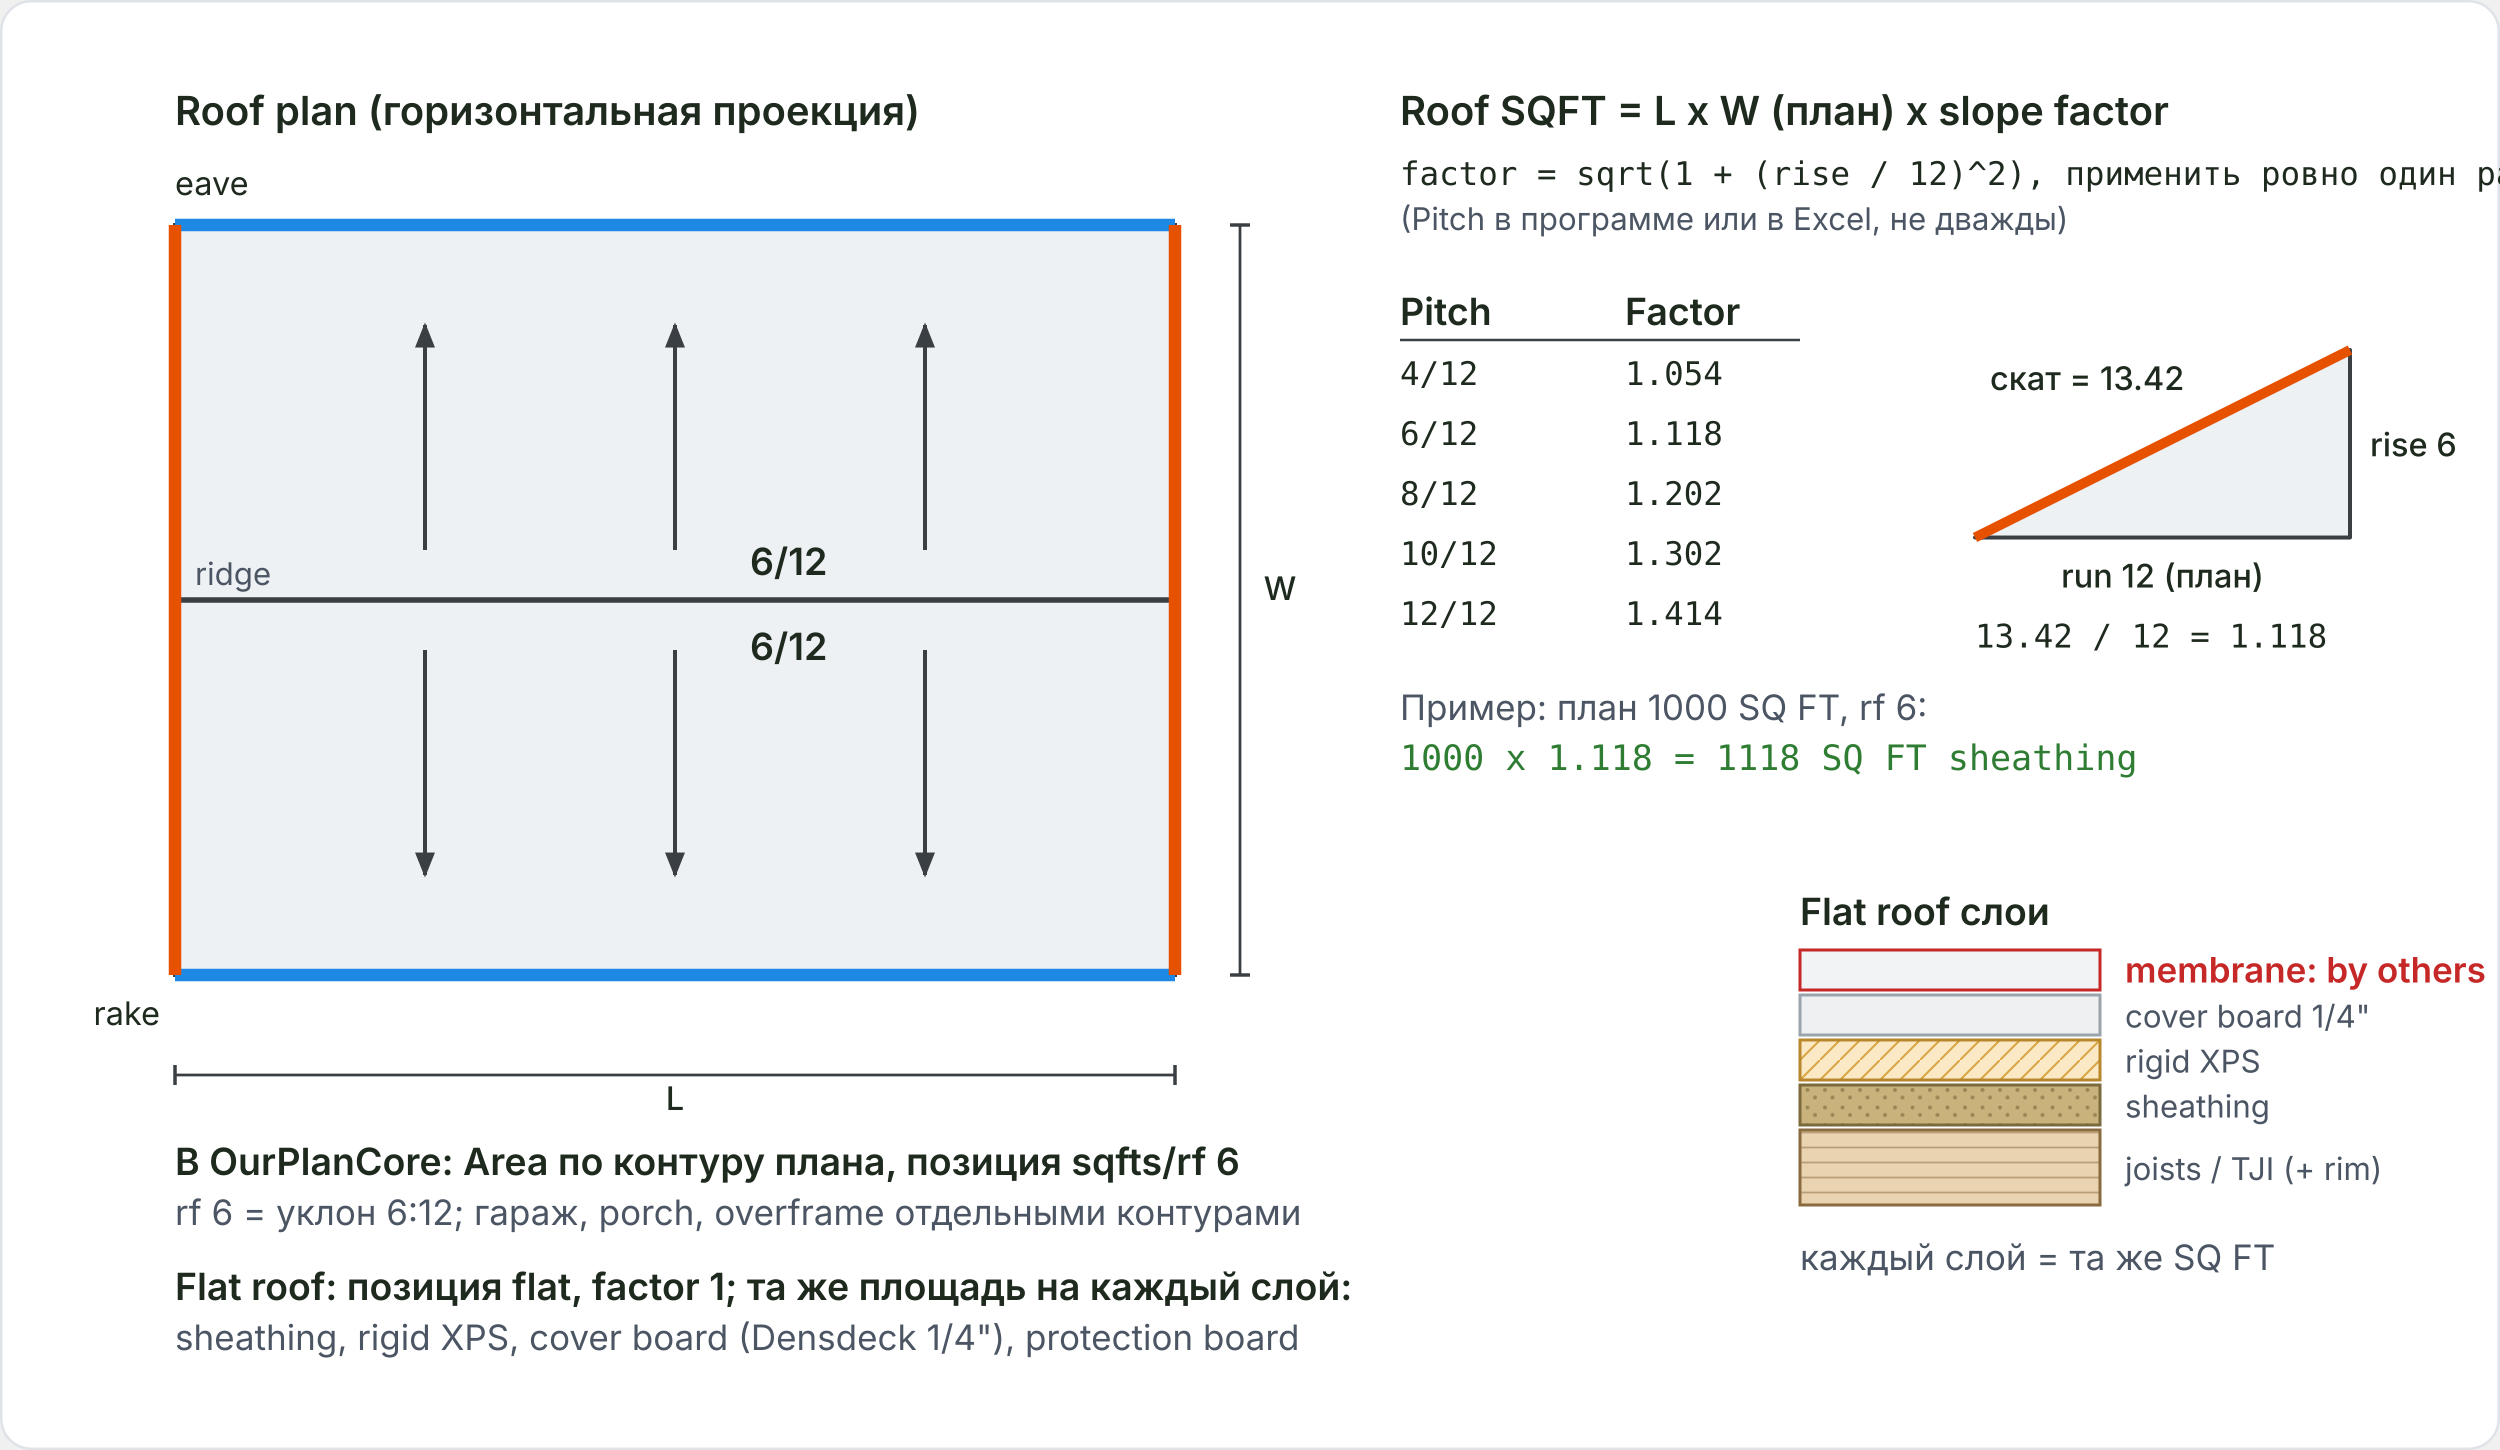
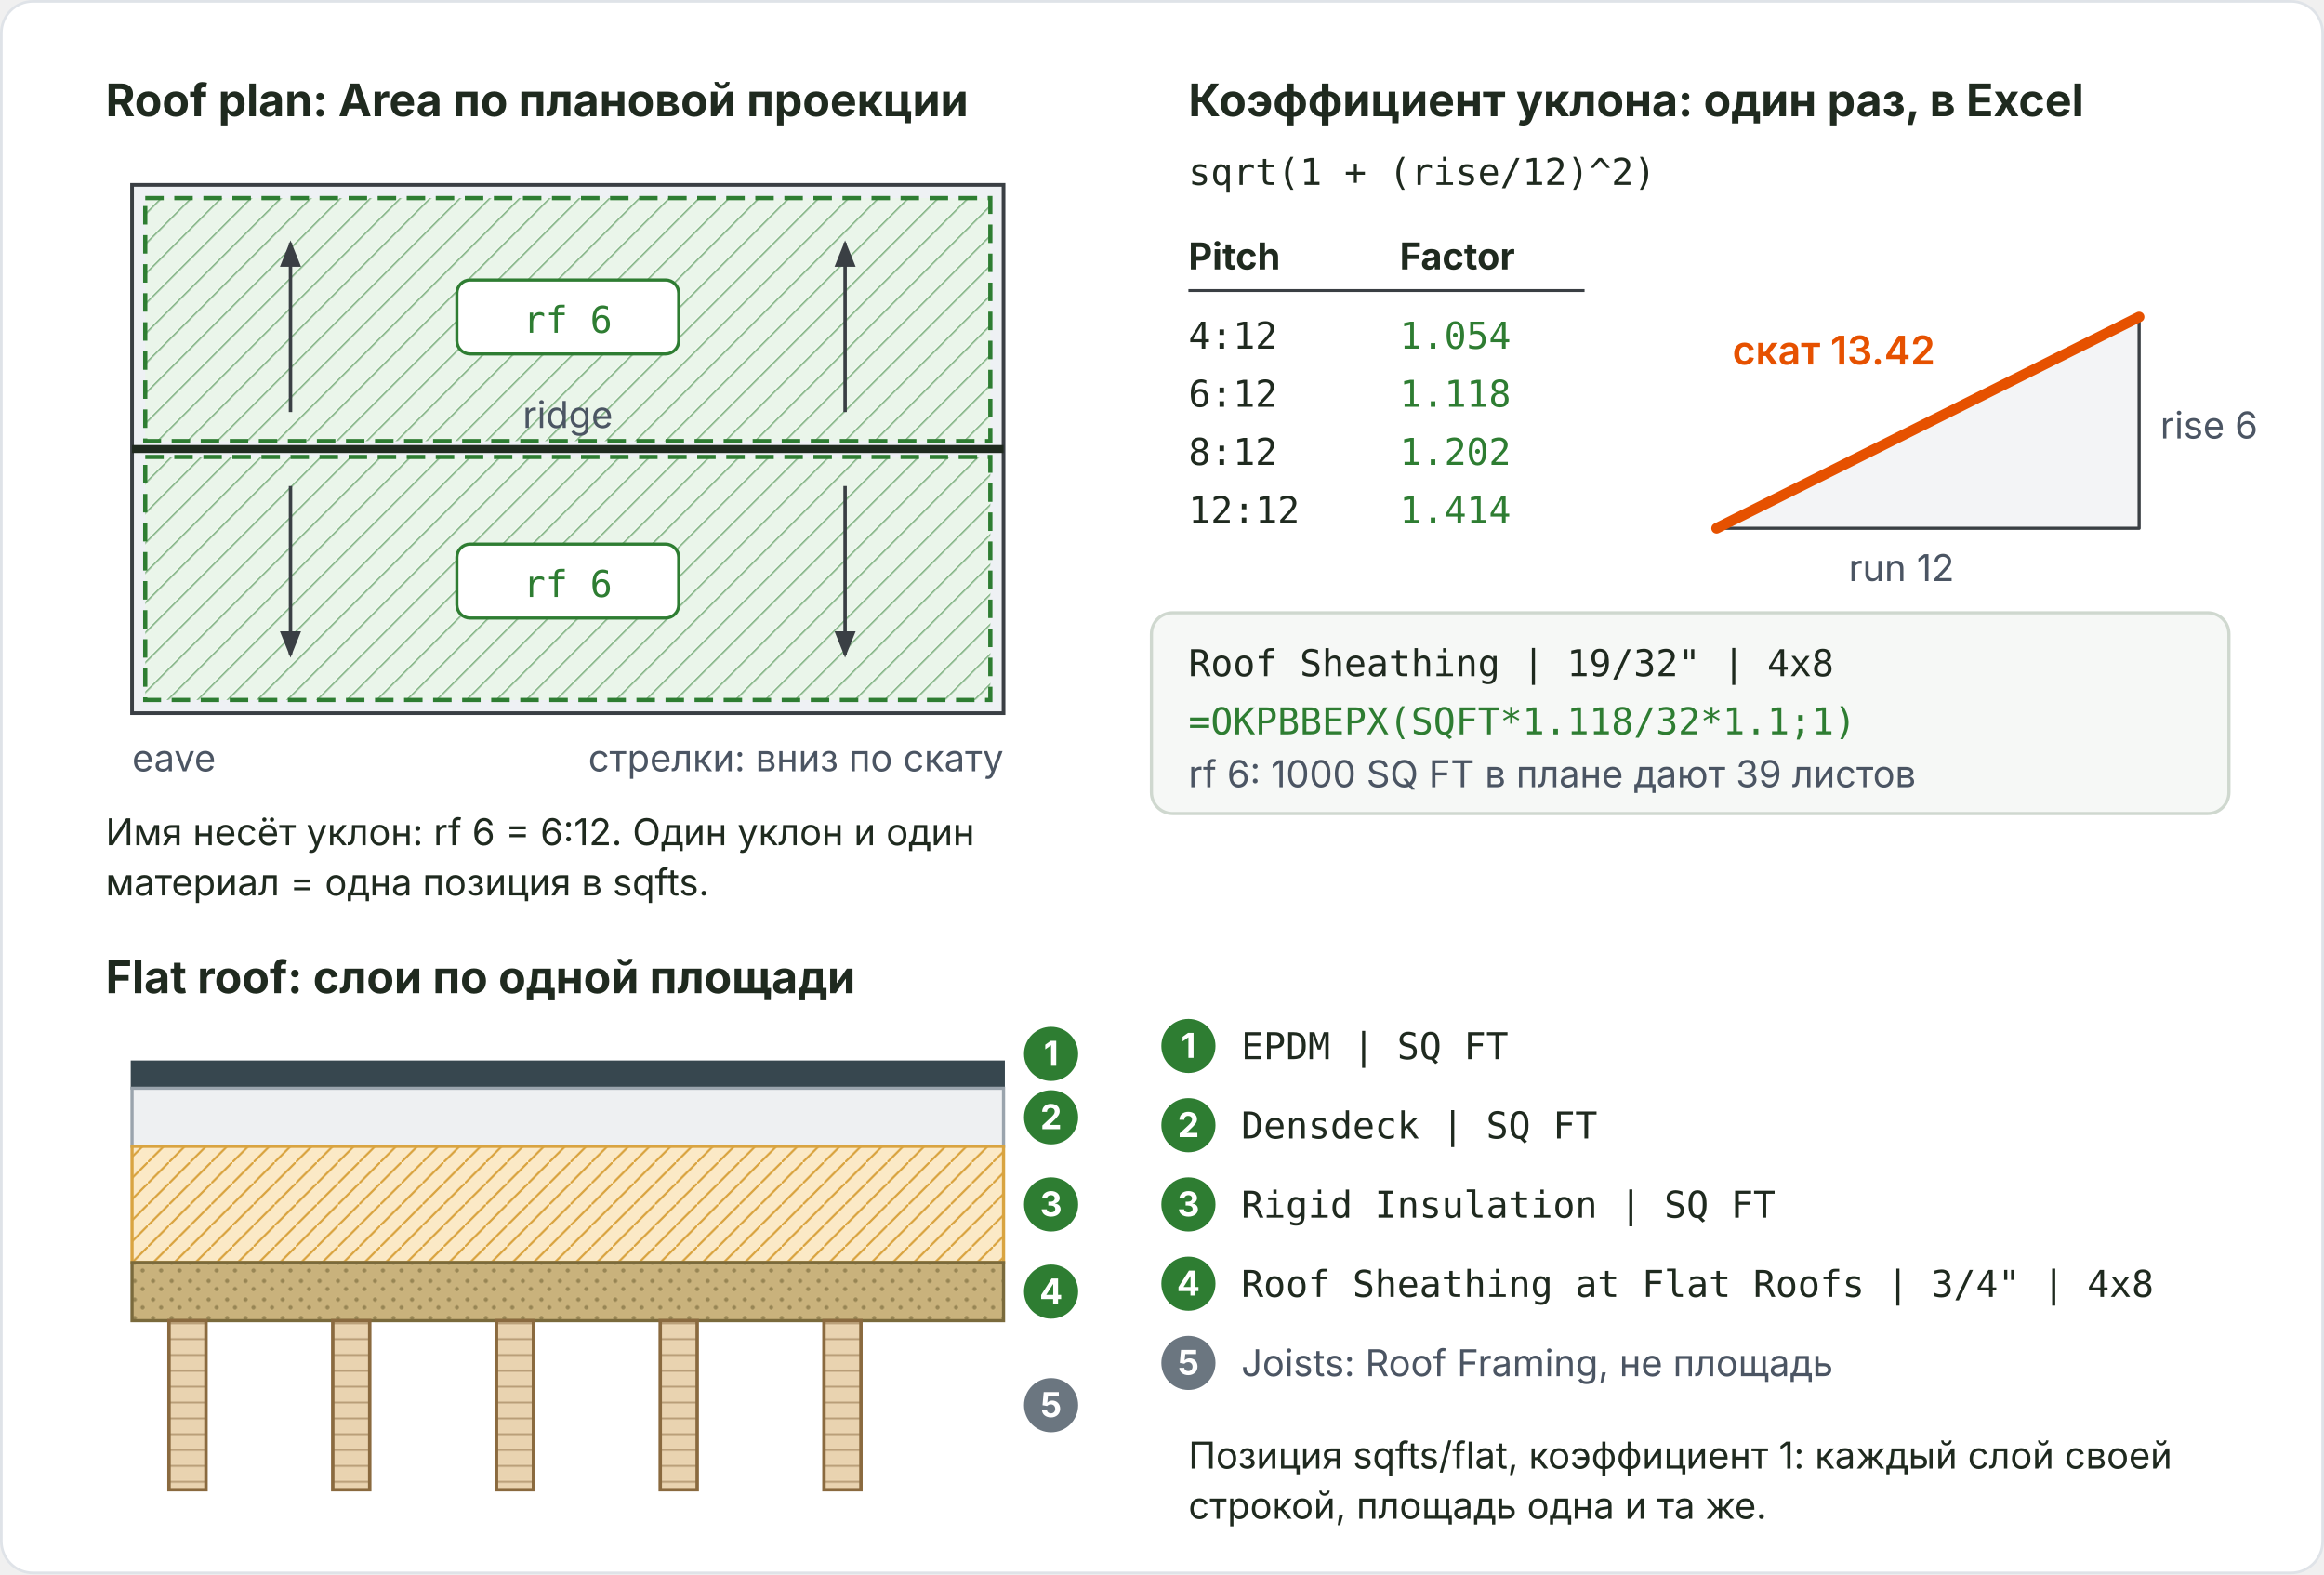
- <svg xmlns="http://www.w3.org/2000/svg" viewBox="0 0 1000 580" role="img" aria-labelledby="t d">
+ <svg xmlns="http://www.w3.org/2000/svg" viewBox="0 0 880 596" role="img" aria-labelledby="t d">
  <defs>
    <marker id="arr" markerWidth="10" markerHeight="10" refX="9" refY="5" orient="auto" markerUnits="userSpaceOnUse">
      <path d="M0,1 L0,9 L10,5 z" fill="#2e7d32" />
    </marker>
    <marker id="arrInk" markerWidth="10" markerHeight="10" refX="9" refY="5" orient="auto" markerUnits="userSpaceOnUse">
      <path d="M0,1 L0,9 L10,5 z" fill="#3a3f44" />
    </marker>
    <marker id="arrRed" markerWidth="10" markerHeight="10" refX="9" refY="5" orient="auto" markerUnits="userSpaceOnUse">
      <path d="M0,1 L0,9 L10,5 z" fill="#c62828" />
    </marker>
-     <marker id="dot" markerWidth="8" markerHeight="8" refX="4" refY="4" markerUnits="userSpaceOnUse">
-       <circle cx="4" cy="4" r="3" fill="#2e7d32" />
+     <marker id="arrGrey" markerWidth="10" markerHeight="10" refX="9" refY="5" orient="auto" markerUnits="userSpaceOnUse">
+       <path d="M0,1 L0,9 L10,5 z" fill="#8a98a5" />
    </marker>
    <marker id="tick" markerWidth="8" markerHeight="8" refX="4" refY="4" orient="auto" markerUnits="userSpaceOnUse">
      <path d="M4,0 L4,8" stroke="#3a3f44" stroke-width="1.4" />
    </marker>
    <pattern id="wood" width="12" height="12" patternUnits="userSpaceOnUse" patternTransform="rotate(45)">
      <rect width="12" height="12" fill="#e9d3b0" />
      <line x1="0" y1="0" x2="0" y2="12" stroke="#8a6a3f" stroke-width="0.9" opacity="0.55" />
    </pattern>
    <pattern id="pt" width="12" height="12" patternUnits="userSpaceOnUse" patternTransform="rotate(45)">
      <rect width="12" height="12" fill="#cfa26a" />
      <line x1="0" y1="0" x2="0" y2="12" stroke="#6c4b2a" stroke-width="1" opacity="0.6" />
    </pattern>
    <pattern id="conc" width="10" height="10" patternUnits="userSpaceOnUse">
      <rect width="10" height="10" fill="#cfd4d8" />
      <circle cx="2.5" cy="2.5" r="1" fill="#6b7378" opacity="0.7" />
      <circle cx="7" cy="6.5" r="1" fill="#6b7378" opacity="0.7" />
    </pattern>
    <pattern id="sheath" width="7" height="7" patternUnits="userSpaceOnUse">
      <rect width="7" height="7" fill="#c9b27c" />
      <circle cx="2" cy="2" r="0.8" fill="#7a6a3c" opacity="0.6" />
      <circle cx="5" cy="5" r="0.8" fill="#7a6a3c" opacity="0.6" />
    </pattern>
    <pattern id="batt" width="20" height="16" patternUnits="userSpaceOnUse">
      <rect width="20" height="16" fill="#fdf6e3" />
      <path d="M0,8 Q5,0 10,8 T20,8" fill="none" stroke="#caa64a" stroke-width="1.2" />
    </pattern>
    <pattern id="rigid" width="8" height="8" patternUnits="userSpaceOnUse">
      <rect width="8" height="8" fill="#fbe9c6" />
      <path d="M0,8 L8,0" stroke="#d9a441" stroke-width="0.8" />
    </pattern>
    <pattern id="cmu" width="40" height="20" patternUnits="userSpaceOnUse">
      <rect width="40" height="20" fill="#cfd4d8" />
      <path d="M0,10 H40 M20,0 V10 M0,10 V20 M40,10 V20" stroke="#6b7378" stroke-width="1" fill="none" />
    </pattern>
-     <pattern id="gyp" width="6" height="6" patternUnits="userSpaceOnUse">
-       <rect width="6" height="6" fill="#eef0f2" />
-     </pattern>
    <pattern id="endgrain" width="6" height="6" patternUnits="userSpaceOnUse">
      <rect width="6" height="6" fill="#e9d3b0" />
      <path d="M0,3 H6" stroke="#8a6a3f" stroke-width="0.7" opacity="0.5" />
    </pattern>
    <pattern id="hatchRed" width="8" height="8" patternUnits="userSpaceOnUse" patternTransform="rotate(45)">
      <rect width="8" height="8" fill="#fff" />
      <line x1="0" y1="0" x2="0" y2="8" stroke="#c62828" stroke-width="1.2" opacity="0.6" />
    </pattern>
    <pattern id="hatchGrey" width="8" height="8" patternUnits="userSpaceOnUse" patternTransform="rotate(45)">
      <rect width="8" height="8" fill="#f3f4f6" />
      <line x1="0" y1="0" x2="0" y2="8" stroke="#9aa4ad" stroke-width="1" opacity="0.8" />
    </pattern>
+     <pattern id="hatchGreen" width="8" height="8" patternUnits="userSpaceOnUse" patternTransform="rotate(45)">
+       <rect width="8" height="8" fill="#eaf5ea" />
+       <line x1="0" y1="0" x2="0" y2="8" stroke="#2e7d32" stroke-width="1.1" opacity="0.55" />
+     </pattern>
    <style>
-       .ln{fill:none;stroke:#3a3f44;stroke-width:1.6;stroke-linejoin:round}
-       .thin{fill:none;stroke:#3a3f44;stroke-width:1.1}
      .lab{font:600 16px Inter, "Segoe UI", Arial, sans-serif;fill:#1f2a1f}
      .lab2{font:600 15px Inter, "Segoe UI", Arial, sans-serif;fill:#1f2a1f}
+       .h{font:700 17px Inter, "Segoe UI", Arial, sans-serif;fill:#1f2a1f}
      .note{font:400 14px Inter, "Segoe UI", Arial, sans-serif;fill:#4b5563}
-       .small{font:400 12.5px Inter, "Segoe UI", Arial, sans-serif;fill:#4b5563}
+       .ink{font:400 14px Inter, "Segoe UI", Arial, sans-serif;fill:#1f2a1f}
+       .inkb{font:700 14px Inter, "Segoe UI", Arial, sans-serif;fill:#1f2a1f}
      .mono{font:500 14px "JetBrains Mono", Consolas, monospace;fill:#2e7d32}
-       .mono2{font:500 13px "JetBrains Mono", Consolas, monospace;fill:#1f2a1f}
-       .side{font:700 13px Inter, "Segoe UI", Arial, sans-serif;fill:#8a98a5;letter-spacing:1px}
-       .lead{stroke:#2e7d32;stroke-width:1.5;fill:none;marker-end:url(#arr)}
-       .leadInk{stroke:#3a3f44;stroke-width:1.3;fill:none;marker-end:url(#arrInk)}
-       .leadRed{stroke:#c62828;stroke-width:1.5;fill:none;marker-end:url(#arrRed)}
-       .dim{stroke:#3a3f44;stroke-width:1.1;fill:none;marker-start:url(#tick);marker-end:url(#tick)}
-       .dimt{font:500 13px Inter, "Segoe UI", Arial, sans-serif;fill:#1f2a1f}
-       .numc{fill:#2e7d32;stroke:#fff;stroke-width:1.5}
-       .numt{font:700 13px Inter, "Segoe UI", Arial, sans-serif;fill:#fff;text-anchor:middle}
-       .h{font:700 15px Inter, "Segoe UI", Arial, sans-serif;fill:#1f2a1f}
+       .mono2{font:500 14px "JetBrains Mono", Consolas, monospace;fill:#1f2a1f}
+       .side{font:700 14px Inter, "Segoe UI", Arial, sans-serif;fill:#8a98a5;letter-spacing:1px}
      .red{font:600 14px Inter, "Segoe UI", Arial, sans-serif;fill:#c62828}
      .green{font:600 14px Inter, "Segoe UI", Arial, sans-serif;fill:#2e7d32}
-       .cap{font:400 13px Inter, "Segoe UI", Arial, sans-serif;fill:#1f2a1f}
+       .dimt{font:500 14px Inter, "Segoe UI", Arial, sans-serif;fill:#1f2a1f}
+       .numt{font:700 13px Inter, "Segoe UI", Arial, sans-serif;fill:#fff;text-anchor:middle}
+       .xl{font:400 14px Inter, "Segoe UI", Arial, sans-serif;fill:#1f2328}
+       .xlb{font:700 14px Inter, "Segoe UI", Arial, sans-serif;fill:#1f2328}
+       .xlh{font:400 13px Inter, "Segoe UI", Arial, sans-serif;fill:#5a6168}
    </style>
  </defs>
-   <rect x="0.5" y="0.5" width="999" height="579" rx="12" fill="#ffffff" stroke="#dfe3e8" />
-   <text class="lab" x="70" y="50">Roof plan (горизонтальная проекция)</text>
-   <rect x="70" y="90" width="400" height="300" fill="#eef1f4" stroke="#3a3f44" stroke-width="1.6" />
-   <line x1="70" y1="240.0" x2="470" y2="240.0" stroke="#3a3f44" stroke-width="2.2" />
-   <line x1="170" y1="220.0" x2="170" y2="130" stroke="#3a3f44" stroke-width="1.6" marker-end="url(#arrInk)" />
-   <line x1="170" y1="260.0" x2="170" y2="350" stroke="#3a3f44" stroke-width="1.6" marker-end="url(#arrInk)" />
-   <line x1="270" y1="220.0" x2="270" y2="130" stroke="#3a3f44" stroke-width="1.6" marker-end="url(#arrInk)" />
-   <line x1="270" y1="260.0" x2="270" y2="350" stroke="#3a3f44" stroke-width="1.6" marker-end="url(#arrInk)" />
-   <line x1="370" y1="220.0" x2="370" y2="130" stroke="#3a3f44" stroke-width="1.6" marker-end="url(#arrInk)" />
-   <line x1="370" y1="260.0" x2="370" y2="350" stroke="#3a3f44" stroke-width="1.6" marker-end="url(#arrInk)" />
-   <text class="lab2" x="300" y="230">6/12</text>
-   <text class="lab2" x="300" y="264">6/12</text>
-   <text class="small" x="78" y="234">ridge</text>
-   <line x1="70" y1="90" x2="470" y2="90" stroke="#1e88e5" stroke-width="5" />
-   <line x1="70" y1="390" x2="470" y2="390" stroke="#1e88e5" stroke-width="5" />
-   <line x1="70" y1="90" x2="70" y2="390" stroke="#e65100" stroke-width="5" />
-   <line x1="470" y1="90" x2="470" y2="390" stroke="#e65100" stroke-width="5" />
-   <text class="cap" x="70" y="78" fill="#1e88e5" font-weight="600">eave</text>
-   <text class="cap" x="64" y="410" text-anchor="end" fill="#e65100" font-weight="600">rake</text>
-   <line class="dim" x1="70" y1="430" x2="470" y2="430" />
-   <text class="dimt" x="270" y="444" text-anchor="middle">L</text>
-   <line class="dim" x1="496" y1="90" x2="496" y2="390" />
-   <text class="dimt" x="512" y="240" text-anchor="middle">W</text>
-   <text class="lab2" x="70" y="470">В OurPlanCore: Area по контуру плана, позиция sqfts/rf 6</text>
-   <text class="note" x="70" y="490">rf 6 = уклон 6:12; гараж, porch, overframe отдельными контурами</text>
-   <text class="lab2" x="70" y="520">Flat roof: позиция flat, factor 1; та же площадь на каждый слой:</text>
-   <text class="note" x="70" y="540">sheathing, rigid XPS, cover board (Densdeck 1/4"), protection board</text>
-   <text class="lab" x="560" y="50">Roof SQFT = L x W (план) x slope factor</text>
-   <text class="mono2" x="560" y="74">factor = sqrt(1 + (rise / 12)^2), применить ровно один раз</text>
-   <text class="small" x="560" y="92">(Pitch в программе или в Excel, не дважды)</text>
-   <text class="lab2" x="560" y="130">Pitch</text>
-   <text class="lab2" x="650" y="130">Factor</text>
-   <text class="mono2" x="560" y="154">4/12</text>
-   <text class="mono2" x="650" y="154">1.054</text>
-   <text class="mono2" x="560" y="178">6/12</text>
-   <text class="mono2" x="650" y="178">1.118</text>
-   <text class="mono2" x="560" y="202">8/12</text>
-   <text class="mono2" x="650" y="202">1.202</text>
-   <text class="mono2" x="560" y="226">10/12</text>
-   <text class="mono2" x="650" y="226">1.302</text>
-   <text class="mono2" x="560" y="250">12/12</text>
-   <text class="mono2" x="650" y="250">1.414</text>
-   <line x1="560" y1="136" x2="720" y2="136" stroke="#3a3f44" stroke-width="1" />
-   <text class="note" x="560" y="288">Пример: план 1000 SQ FT, rf 6:</text>
-   <text class="mono" x="560" y="308">1000 x 1.118 = 1118 SQ FT sheathing</text>
-   <polygon points="790.0,215.0 940.0,215.0 940.0,140.0" fill="#eef1f4" stroke="#3a3f44" stroke-width="1.6" stroke-linejoin="round" />
-   <line x1="790" y1="215" x2="940" y2="140" stroke="#e65100" stroke-width="4" />
-   <text class="dimt" x="865" y="235" text-anchor="middle">run 12 (план)</text>
-   <text class="dimt" x="948" y="182.5">rise 6</text>
-   <text class="dimt" x="796" y="156">скат = 13.42</text>
-   <text class="mono2" x="790" y="259">13.42 / 12 = 1.118</text>
-   <text class="lab2" x="720" y="370">Flat roof слои</text>
-   <rect x="720" y="380" width="120" height="16" fill="#f1f3f5" stroke="#c62828" stroke-width="1.2" />
-   <text class="red" x="850" y="393">membrane: by others</text>
-   <rect x="720" y="398" width="120" height="16" fill="#eef0f2" stroke="#9aa4ad" stroke-width="1.2" />
-   <text class="small" x="850" y="411">cover board 1/4"</text>
-   <rect x="720" y="416" width="120" height="16" fill="url(#rigid)" stroke="#b8862b" stroke-width="1.2" />
-   <text class="small" x="850" y="429">rigid XPS</text>
-   <rect x="720" y="434" width="120" height="16" fill="url(#sheath)" stroke="#7a6a3c" stroke-width="1.2" />
-   <text class="small" x="850" y="447">sheathing</text>
-   <rect x="720" y="452" width="120" height="30" fill="url(#endgrain)" stroke="#8a6a3f" stroke-width="1.2" />
-   <text class="small" x="850" y="472">joists / TJI (+ rim)</text>
-   <text class="note" x="720" y="508">каждый слой = та же SQ FT</text>
+   <rect x="0.5" y="0.5" width="879" height="595" rx="12" fill="#ffffff" stroke="#dfe3e8" />
+   <text class="h" x="40" y="44">Roof plan: Area по плановой проекции</text>
+   <rect x="50" y="70" width="330" height="200" fill="#eef1f4" stroke="#3a3f44" stroke-width="1.4" />
+   <rect x="55" y="75" width="320" height="92.0" fill="url(#hatchGreen)" stroke="#2e7d32" stroke-width="1.6" stroke-dasharray="7 4" />
+   <rect x="55" y="173.0" width="320" height="92.0" fill="url(#hatchGreen)" stroke="#2e7d32" stroke-width="1.6" stroke-dasharray="7 4" />
+   <line x1="50" y1="170.0" x2="380" y2="170.0" stroke="#1f2a1f" stroke-width="3" />
+   <line x1="110" y1="156.0" x2="110" y2="92" stroke="#3a3f44" stroke-width="1.3" marker-end="url(#arrInk)" />
+   <line x1="110" y1="184.0" x2="110" y2="248" stroke="#3a3f44" stroke-width="1.3" marker-end="url(#arrInk)" />
+   <line x1="320" y1="156.0" x2="320" y2="92" stroke="#3a3f44" stroke-width="1.3" marker-end="url(#arrInk)" />
+   <line x1="320" y1="184.0" x2="320" y2="248" stroke="#3a3f44" stroke-width="1.3" marker-end="url(#arrInk)" />
+   <rect x="173.0" y="106" width="84" height="28" fill="#ffffff" stroke="#2e7d32" stroke-width="1.2" rx="5" />
+   <text class="mono" x="215.0" y="126" text-anchor="middle">rf 6</text>
+   <rect x="173.0" y="206.0" width="84" height="28" fill="#ffffff" stroke="#2e7d32" stroke-width="1.2" rx="5" />
+   <text class="mono" x="215.0" y="226.0" text-anchor="middle">rf 6</text>
+   <text class="note" x="215.0" y="162.0" text-anchor="middle">ridge</text>
+   <text class="note" x="50" y="292">eave</text>
+   <text class="note" x="380" y="292" text-anchor="end">стрелки: вниз по скату</text>
+   <text class="ink" x="40" y="320">Имя несёт уклон: rf 6 = 6:12. Один уклон и один</text>
+   <text class="ink" x="40" y="339">материал = одна позиция в sqfts.</text>
+   <text class="h" x="450" y="44">Коэффициент уклона: один раз, в Excel</text>
+   <text class="mono2" x="450" y="70">sqrt(1 + (rise/12)^2)</text>
+   <text class="inkb" x="450" y="102">Pitch</text>
+   <text class="inkb" x="530" y="102">Factor</text>
+   <line x1="450" y1="110" x2="600" y2="110" stroke="#3a3f44" stroke-width="1.1" />
+   <text class="mono2" x="450" y="132">4:12</text>
+   <text class="mono" x="530" y="132">1.054</text>
+   <text class="mono2" x="450" y="154">6:12</text>
+   <text class="mono" x="530" y="154">1.118</text>
+   <text class="mono2" x="450" y="176">8:12</text>
+   <text class="mono" x="530" y="176">1.202</text>
+   <text class="mono2" x="450" y="198">12:12</text>
+   <text class="mono" x="530" y="198">1.414</text>
+   <polygon points="650,200 810,200 810,120" fill="#f3f4f6" stroke="#3a3f44" stroke-width="1.2" stroke-linejoin="round" />
+   <line x1="650" y1="200" x2="810" y2="120" stroke="#e65100" stroke-width="4" stroke-linecap="round" />
+   <text class="note" x="818" y="166">rise 6</text>
+   <text class="note" x="700" y="220">run 12</text>
+   <text style="fill:#e65100" class="lab2" x="656" y="138">скат 13.42</text>
+   <rect x="436" y="232" width="408" height="76" fill="#f6f8f6" stroke="#cfd8cf" stroke-width="1.2" rx="8" />
+   <text class="mono2" x="450" y="256">Roof Sheathing | 19/32" | 4x8</text>
+   <text class="mono" x="450" y="278">=ОКРВВЕРХ(SQFT*1.118/32*1.1;1)</text>
+   <text class="note" x="450" y="298">rf 6: 1000 SQ FT в плане дают 39 листов</text>
+   <text class="h" x="40" y="376">Flat roof: слои по одной площади</text>
+   <rect x="50" y="402" width="330" height="10" fill="#37474f" stroke="#37474f" stroke-width="1" />
+   <rect x="50" y="412" width="330" height="22" fill="#eef0f2" stroke="#9aa4ad" stroke-width="1.2" />
+   <rect x="50" y="434" width="330" height="44" fill="url(#rigid)" stroke="#d9a441" stroke-width="1.2" />
+   <rect x="50" y="478" width="330" height="22" fill="url(#sheath)" stroke="#7a6a3c" stroke-width="1.2" />
+   <rect x="64" y="500" width="14" height="64" fill="url(#endgrain)" stroke="#8a6a3f" stroke-width="1.3" />
+   <rect x="126" y="500" width="14" height="64" fill="url(#endgrain)" stroke="#8a6a3f" stroke-width="1.3" />
+   <rect x="188" y="500" width="14" height="64" fill="url(#endgrain)" stroke="#8a6a3f" stroke-width="1.3" />
+   <rect x="250" y="500" width="14" height="64" fill="url(#endgrain)" stroke="#8a6a3f" stroke-width="1.3" />
+   <rect x="312" y="500" width="14" height="64" fill="url(#endgrain)" stroke="#8a6a3f" stroke-width="1.3" />
+   <circle cx="398" cy="399" r="11" fill="#2e7d32" stroke="#fff" stroke-width="1.5" />
+   <text class="numt" x="398" y="403.5">1</text>
+   <circle cx="398" cy="423" r="11" fill="#2e7d32" stroke="#fff" stroke-width="1.5" />
+   <text class="numt" x="398" y="427.5">2</text>
+   <circle cx="398" cy="456" r="11" fill="#2e7d32" stroke="#fff" stroke-width="1.5" />
+   <text class="numt" x="398" y="460.5">3</text>
+   <circle cx="398" cy="489" r="11" fill="#2e7d32" stroke="#fff" stroke-width="1.5" />
+   <text class="numt" x="398" y="493.5">4</text>
+   <circle cx="398" cy="532" r="11" fill="#6b7680" stroke="#fff" stroke-width="1.5" />
+   <text class="numt" x="398" y="536.5">5</text>
+   <circle cx="450" cy="396" r="11" fill="#2e7d32" stroke="#fff" stroke-width="1.5" />
+   <text class="numt" x="450" y="400.5">1</text>
+   <text class="mono2" x="470" y="401">EPDM | SQ FT</text>
+   <circle cx="450" cy="426" r="11" fill="#2e7d32" stroke="#fff" stroke-width="1.5" />
+   <text class="numt" x="450" y="430.5">2</text>
+   <text class="mono2" x="470" y="431">Densdeck | SQ FT</text>
+   <circle cx="450" cy="456" r="11" fill="#2e7d32" stroke="#fff" stroke-width="1.5" />
+   <text class="numt" x="450" y="460.5">3</text>
+   <text class="mono2" x="470" y="461">Rigid Insulation | SQ FT</text>
+   <circle cx="450" cy="486" r="11" fill="#2e7d32" stroke="#fff" stroke-width="1.5" />
+   <text class="numt" x="450" y="490.5">4</text>
+   <text class="mono2" x="470" y="491">Roof Sheathing at Flat Roofs | 3/4" | 4x8</text>
+   <circle cx="450" cy="516" r="11" fill="#6b7680" stroke="#fff" stroke-width="1.5" />
+   <text class="numt" x="450" y="520.5">5</text>
+   <text class="note" x="470" y="521">Joists: Roof Framing, не площадь</text>
+   <text class="ink" x="450" y="556">Позиция sqfts/flat, коэффициент 1: каждый слой своей</text>
+   <text class="ink" x="450" y="575">строкой, площадь одна и та же.</text>
</svg>
